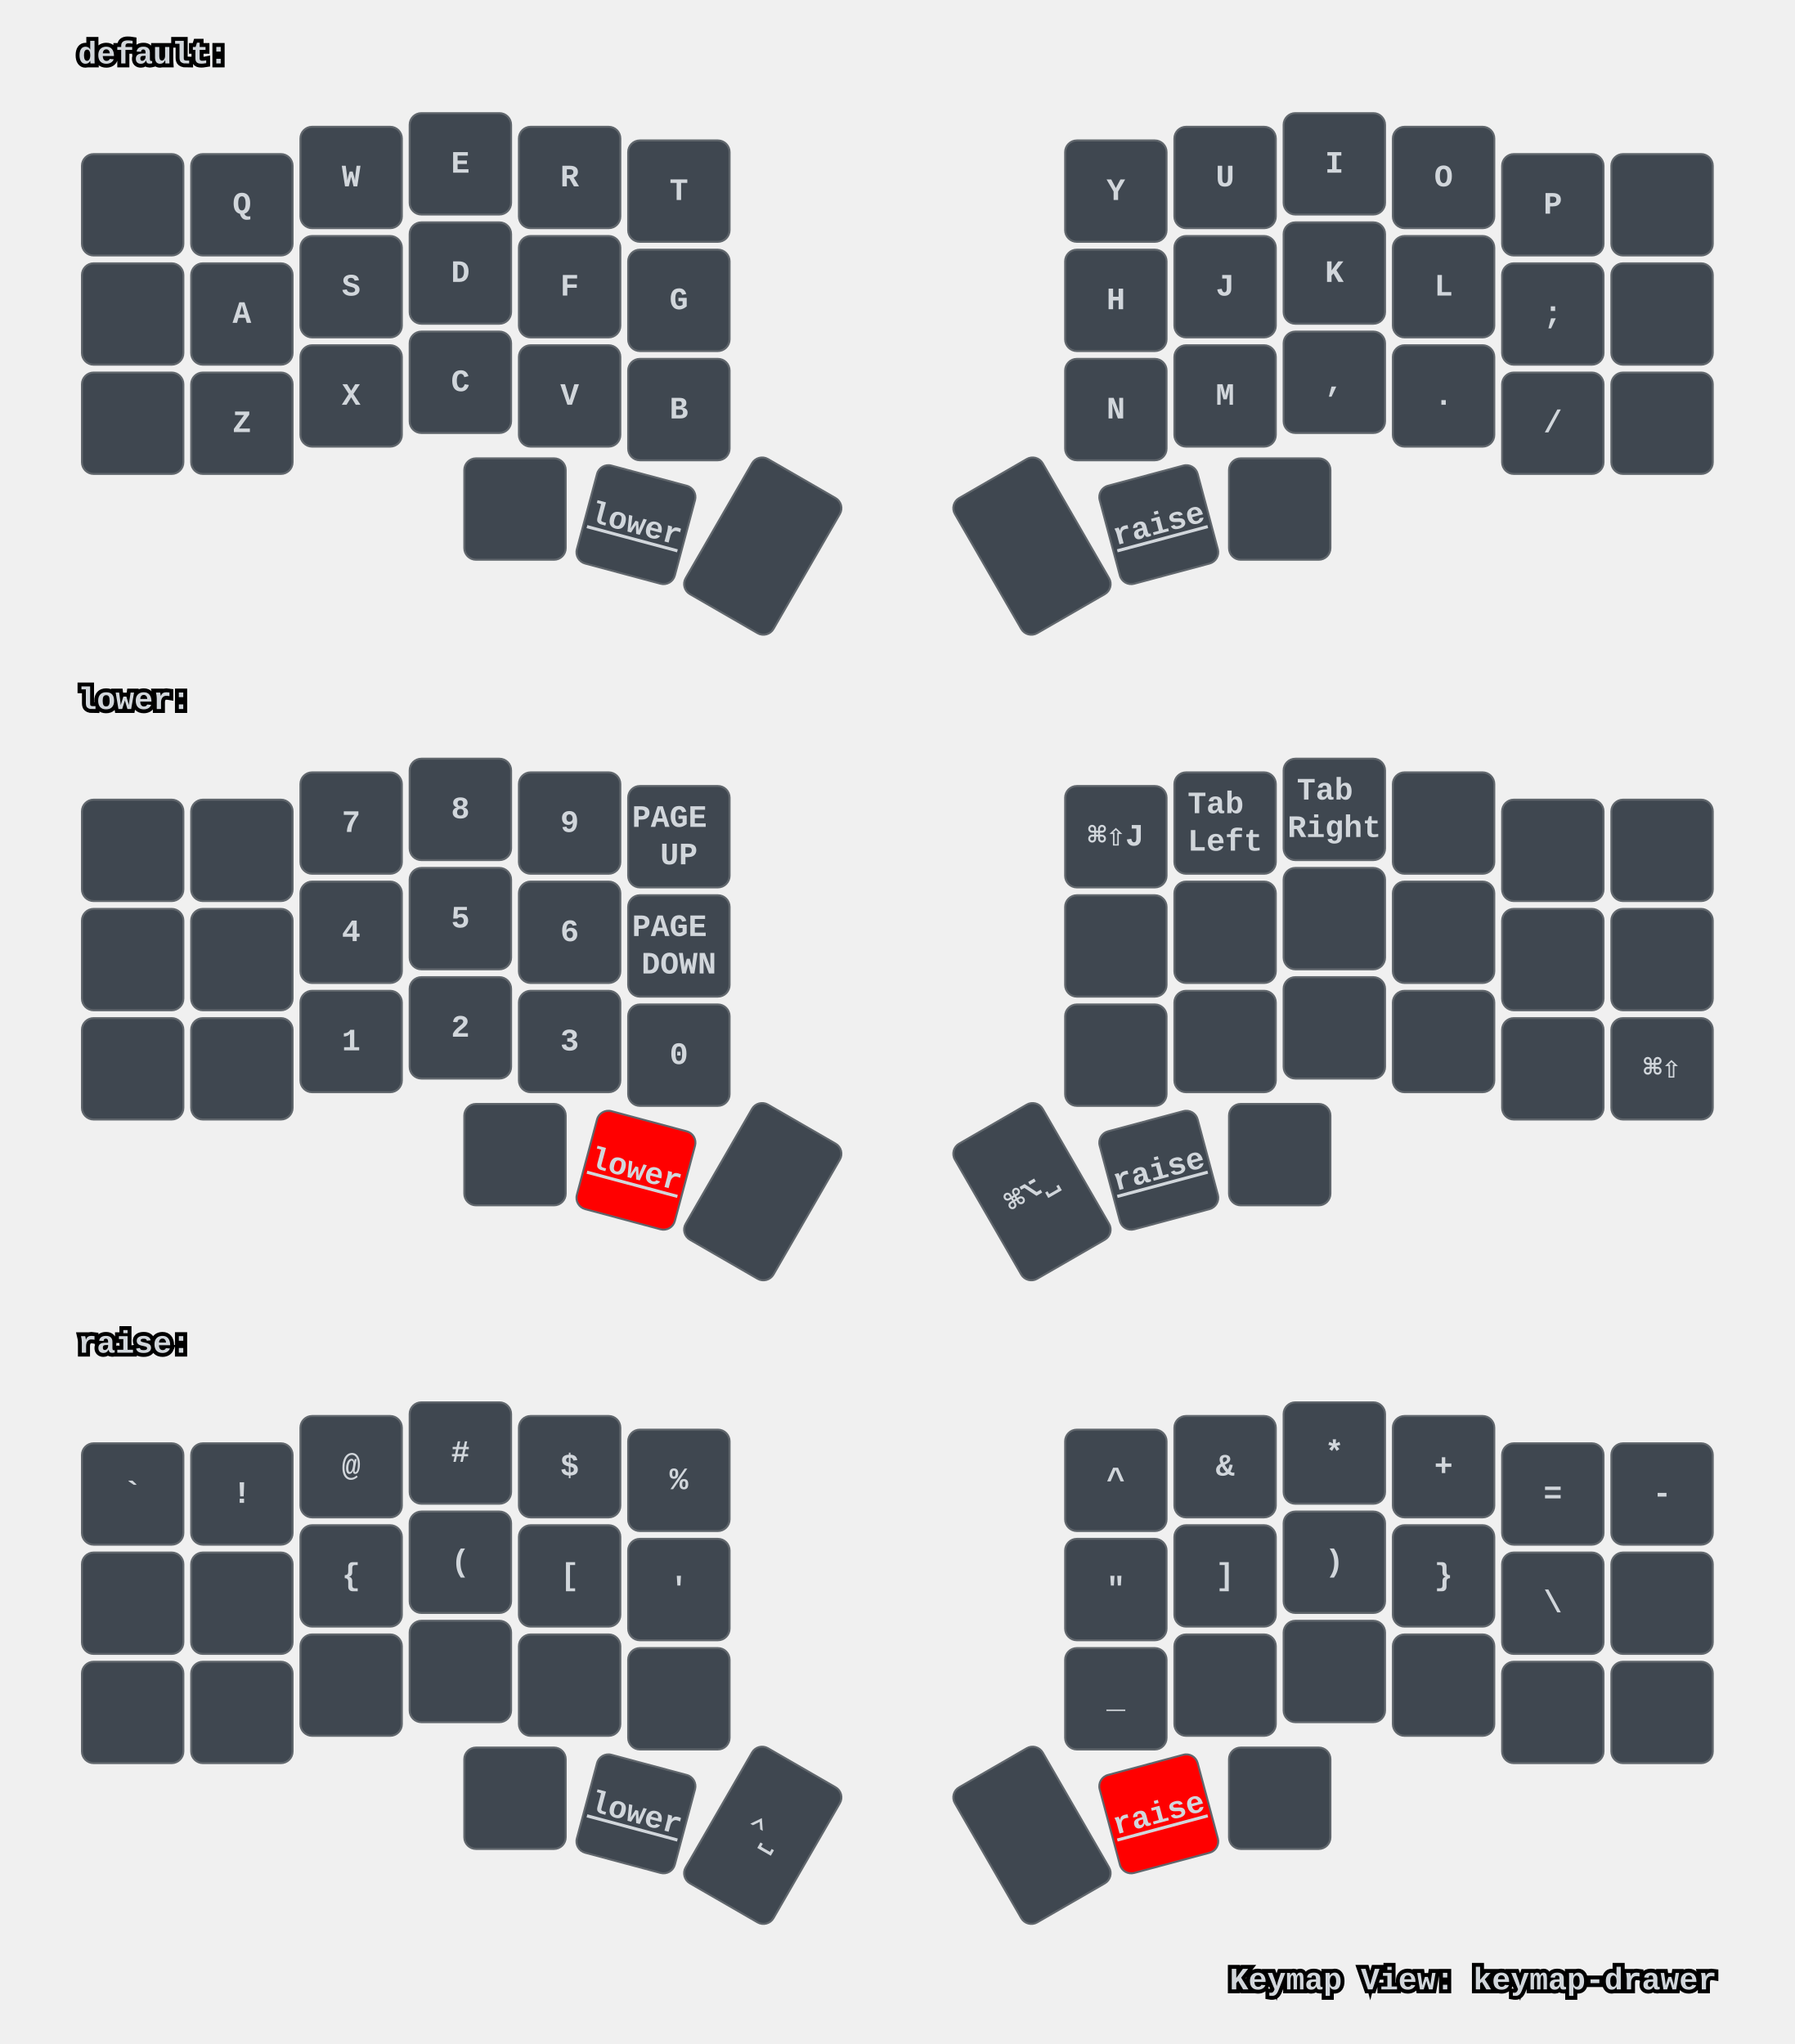
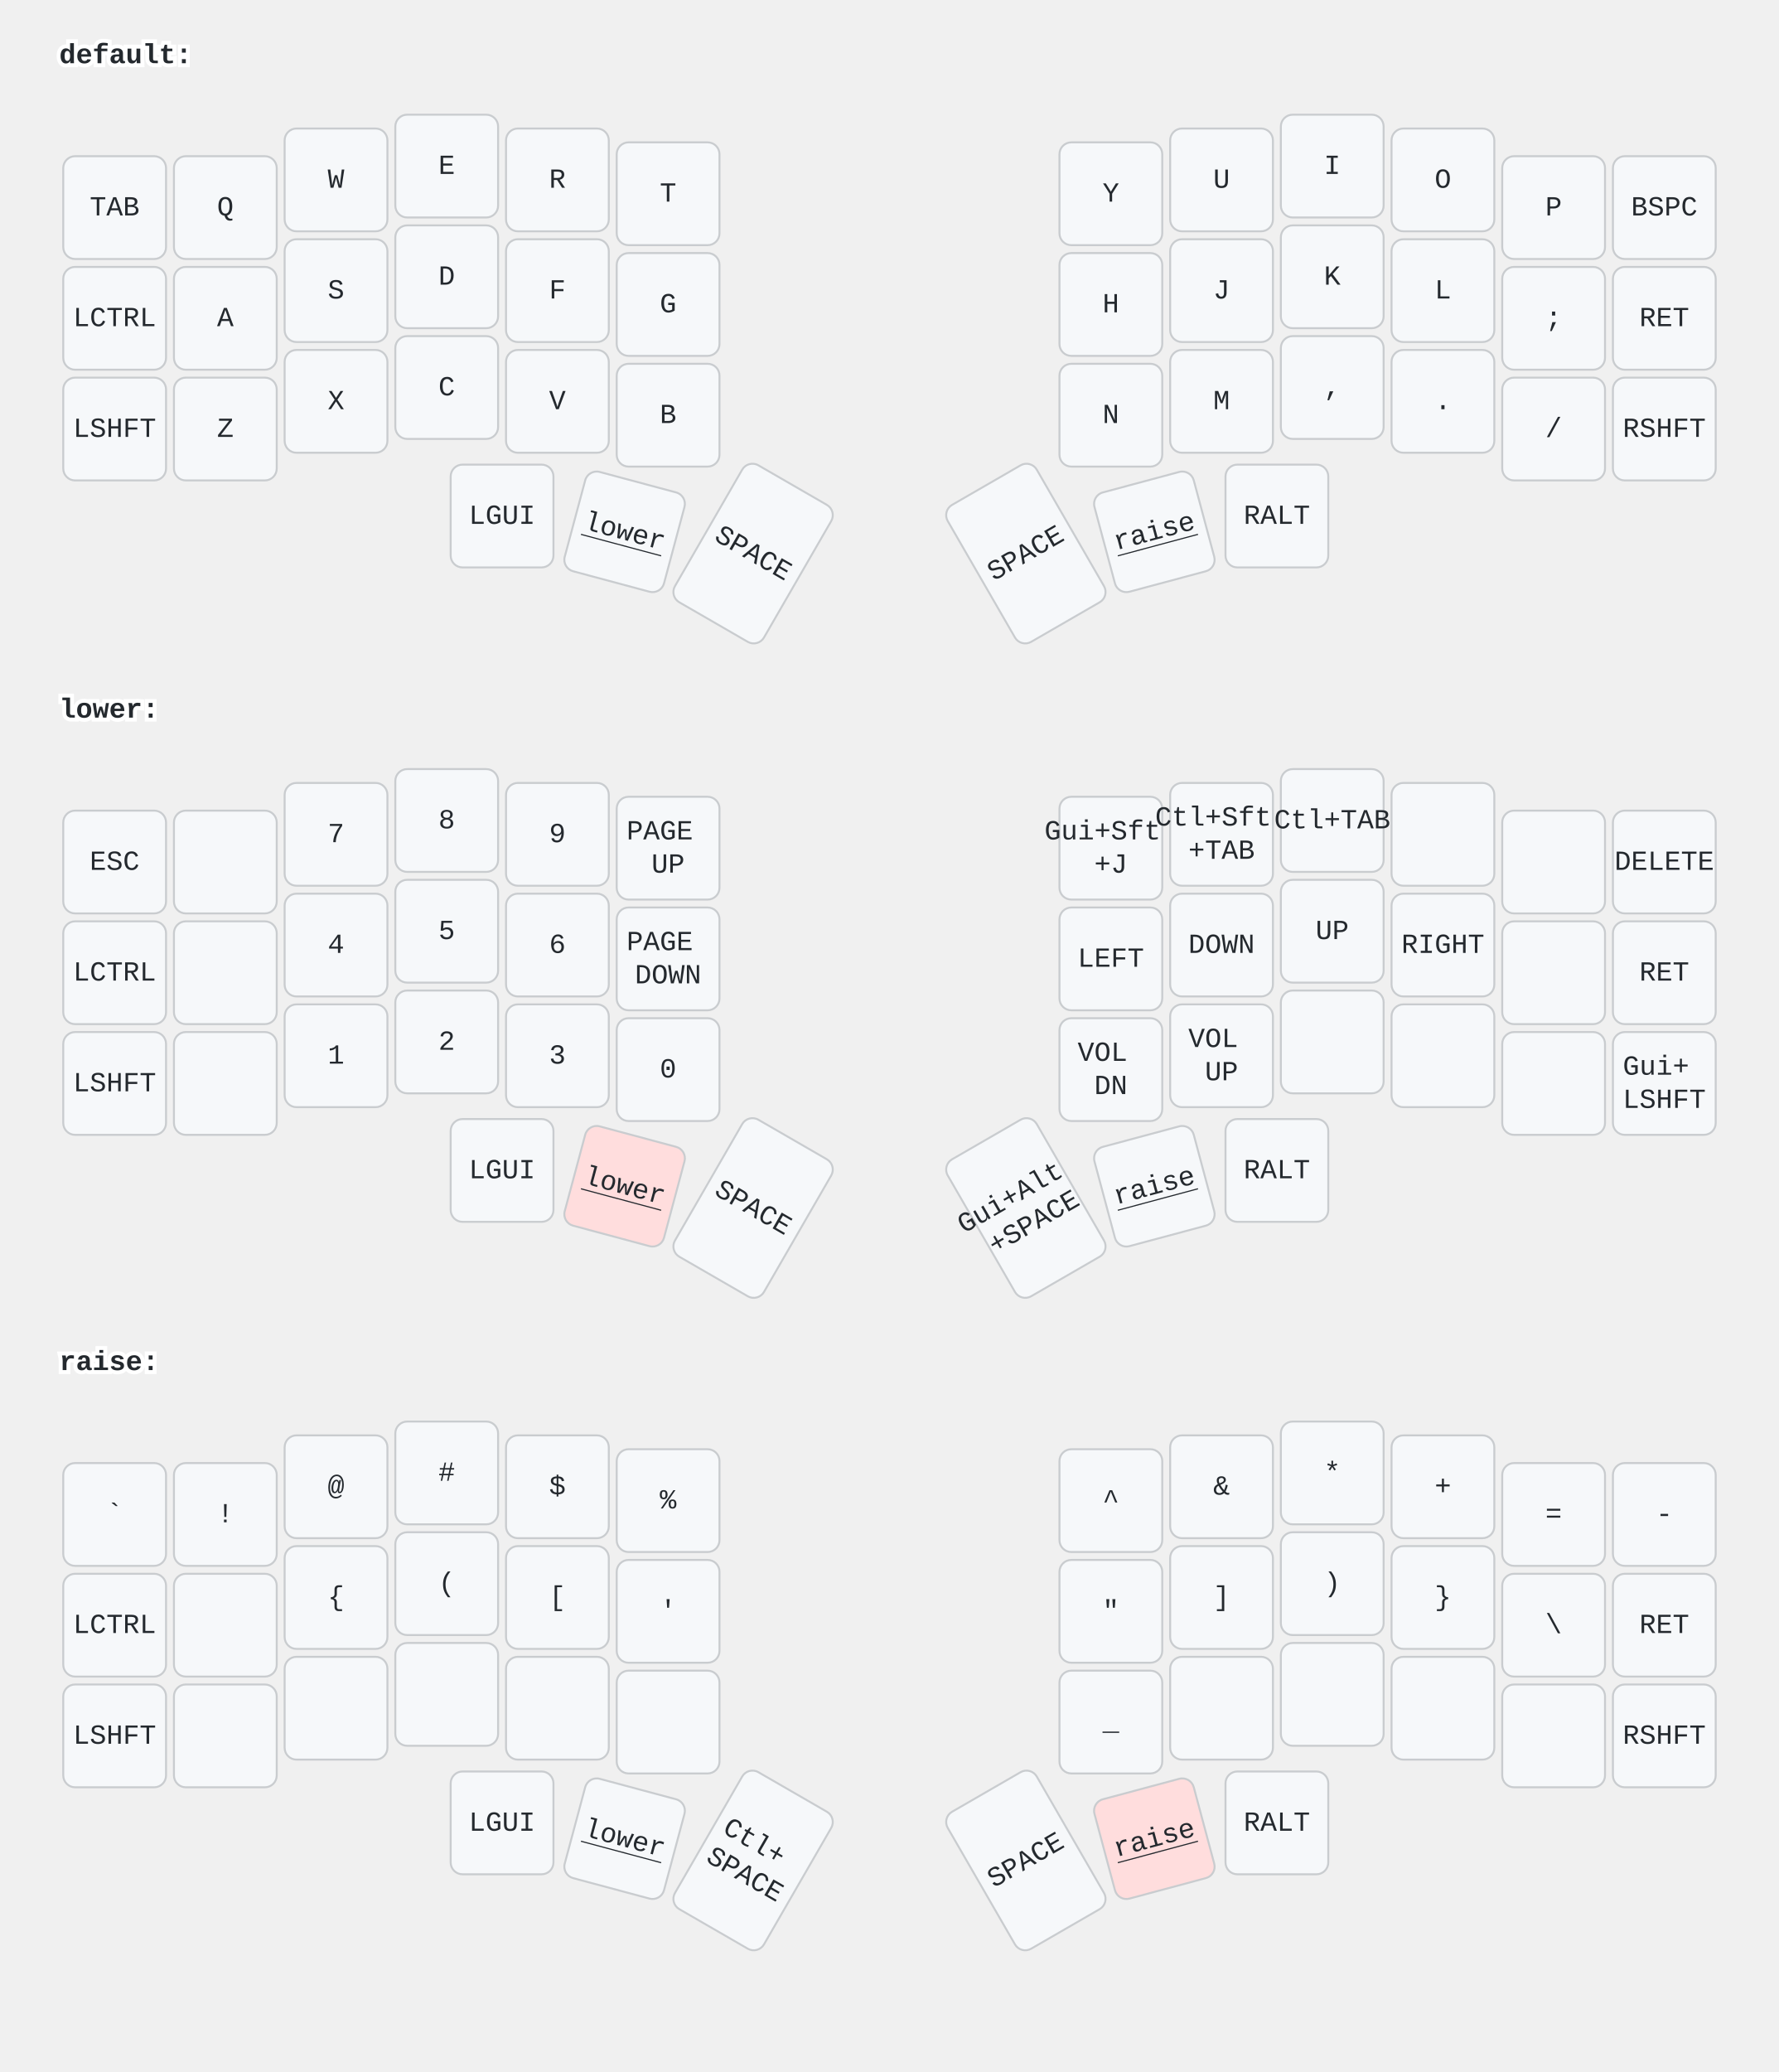
- <svg xmlns="http://www.w3.org/2000/svg" xmlns:xlink="http://www.w3.org/1999/xlink" width="920" height="1048" viewBox="0 0 920 1048" class="keymap">
-   <defs>/* start glyphs */
- <svg id="mdi:apple-keyboard-command">
-       <svg id="mdi-apple-keyboard-command" viewBox="0 0 24 24">
-         <path d="M6,2A4,4 0 0,1 10,6V8H14V6A4,4 0 0,1 18,2A4,4 0 0,1 22,6A4,4 0 0,1 18,10H16V14H18A4,4 0 0,1 22,18A4,4 0 0,1 18,22A4,4 0 0,1 14,18V16H10V18A4,4 0 0,1 6,22A4,4 0 0,1 2,18A4,4 0 0,1 6,14H8V10H6A4,4 0 0,1 2,6A4,4 0 0,1 6,2M16,18A2,2 0 0,0 18,20A2,2 0 0,0 20,18A2,2 0 0,0 18,16H16V18M14,10H10V14H14V10M6,16A2,2 0 0,0 4,18A2,2 0 0,0 6,20A2,2 0 0,0 8,18V16H6M8,6A2,2 0 0,0 6,4A2,2 0 0,0 4,6A2,2 0 0,0 6,8H8V6M18,8A2,2 0 0,0 20,6A2,2 0 0,0 18,4A2,2 0 0,0 16,6V8H18Z" />
-       </svg>
-     </svg>
-     <svg id="mdi:apple-keyboard-control">
-       <svg id="mdi-apple-keyboard-control" viewBox="0 0 24 24">
-         <path d="M19.78,11.78L18.36,13.19L12,6.83L5.64,13.19L4.22,11.78L12,4L19.78,11.78Z" />
-       </svg>
-     </svg>
-     <svg id="mdi:apple-keyboard-option">
-       <svg id="mdi-apple-keyboard-option" viewBox="0 0 24 24">
-         <path d="M3,4H9.11L16.15,18H21V20H14.88L7.84,6H3V4M14,4H21V6H14V4Z" />
-       </svg>
-     </svg>
-     <svg id="mdi:apple-keyboard-shift">
-       <svg id="mdi-apple-keyboard-shift" viewBox="0 0 24 24">
-         <path d="M15,18V12H17.17L12,6.83L6.83,12H9V18H15M12,4L22,14H17V20H7V14H2L12,4Z" />
-       </svg>
-     </svg>
-     <svg id="mdi:arrow-down-bold">
-       <svg id="mdi-arrow-down-bold" viewBox="0 0 24 24">
-         <path d="M9,4H15V12H19.84L12,19.84L4.16,12H9V4Z" />
-       </svg>
-     </svg>
-     <svg id="mdi:arrow-left-bold">
-       <svg id="mdi-arrow-left-bold" viewBox="0 0 24 24">
-         <path d="M20,9V15H12V19.84L4.16,12L12,4.16V9H20Z" />
-       </svg>
-     </svg>
-     <svg id="mdi:arrow-right-bold">
-       <svg id="mdi-arrow-right-bold" viewBox="0 0 24 24">
-         <path d="M4,15V9H12V4.16L19.84,12L12,19.84V15H4Z" />
-       </svg>
-     </svg>
-     <svg id="mdi:arrow-up-bold">
-       <svg id="mdi-arrow-up-bold" viewBox="0 0 24 24">
-         <path d="M15,20H9V12H4.16L12,4.16L19.84,12H15V20Z" />
-       </svg>
-     </svg>
-     <svg id="mdi:backspace-outline">
-       <svg id="mdi-backspace-outline" viewBox="0 0 24 24">
-         <path d="M19,15.59L17.59,17L14,13.41L10.41,17L9,15.59L12.59,12L9,8.41L10.41,7L14,10.59L17.59,7L19,8.41L15.41,12L19,15.59M22,3A2,2 0 0,1 24,5V19A2,2 0 0,1 22,21H7C6.31,21 5.77,20.64 5.41,20.11L0,12L5.41,3.88C5.77,3.35 6.31,3 7,3H22M22,5H7L2.28,12L7,19H22V5Z" />
-       </svg>
-     </svg>
-     <svg id="mdi:backspace-reverse-outline">
-       <svg id="mdi-backspace-reverse-outline" viewBox="0 0 24 24">
-         <path d="M5,15.59L6.41,17L10,13.41L13.59,17L15,15.59L11.41,12L15,8.41L13.59,7L10,10.59L6.41,7L5,8.41L8.59,12L5,15.59M2,3A2,2 0 0,0 0,5V19A2,2 0 0,0 2,21H17C17.69,21 18.23,20.64 18.59,20.11L24,12L18.59,3.88C18.23,3.35 17.69,3 17,3H2M2,5H17L21.72,12L17,19H2V5Z" />
-       </svg>
-     </svg>
-     <svg id="mdi:keyboard-esc">
-       <svg id="mdi-keyboard-esc" viewBox="0 0 24 24">
-         <path d="M1 7H7V9H3V11H7V13H3V15H7V17H1V7M11 7H15V9H11V11H13C14.11 11 15 11.9 15 13V15C15 16.11 14.11 17 13 17H9V15H13V13H11C9.9 13 9 12.11 9 11V9C9 7.9 9.9 7 11 7M19 7H21C22.11 7 23 7.9 23 9V10H21V9H19V15H21V14H23V15C23 16.11 22.11 17 21 17H19C17.9 17 17 16.11 17 15V9C17 7.9 17.9 7 19 7Z" />
-       </svg>
-     </svg>
-     <svg id="mdi:keyboard-return">
-       <svg id="mdi-keyboard-return" viewBox="0 0 24 24">
-         <path d="M19,7V11H5.83L9.41,7.41L8,6L2,12L8,18L9.41,16.58L5.83,13H21V7H19Z" />
-       </svg>
-     </svg>
-     <svg id="mdi:keyboard-space">
-       <svg id="mdi-keyboard-space" viewBox="0 0 24 24">
-         <path d="M3 15H5V19H19V15H21V19C21 20.1 20.1 21 19 21H5C3.9 21 3 20.1 3 19V15Z" />
-       </svg>
-     </svg>
-     <svg id="mdi:keyboard-tab">
-       <svg id="mdi-keyboard-tab" viewBox="0 0 24 24">
-         <path d="M20,18H22V6H20M11.59,7.41L15.17,11H1V13H15.17L11.59,16.58L13,18L19,12L13,6L11.59,7.41Z" />
-       </svg>
-     </svg>
-     <svg id="mdi:volume-high">
-       <svg id="mdi-volume-high" viewBox="0 0 24 24">
-         <path d="M14,3.23V5.29C16.89,6.15 19,8.83 19,12C19,15.17 16.89,17.84 14,18.7V20.77C18,19.86 21,16.28 21,12C21,7.72 18,4.14 14,3.23M16.5,12C16.5,10.23 15.5,8.71 14,7.97V16C15.5,15.29 16.5,13.76 16.5,12M3,9V15H7L12,20V4L7,9H3Z" />
-       </svg>
-     </svg>
-     <svg id="mdi:volume-low">
-       <svg id="mdi-volume-low" viewBox="0 0 24 24">
-         <path d="M7,9V15H11L16,20V4L11,9H7Z" />
-       </svg>
-     </svg>
-   </defs>/* end glyphs */
- <style>/* inherit to force styles through use tags */
+ <svg xmlns="http://www.w3.org/2000/svg" width="900" height="1048" viewBox="0 0 900 1048" class="keymap">
+   <style>/* inherit to force styles through use tags */
svg path {
    fill: inherit;
}

/* font and background color specifications */
svg.keymap {
    font-family: SFMono-Regular,Consolas,Liberation Mono,Menlo,monospace;
    font-size: 14px;
    font-kerning: normal;
    text-rendering: optimizeLegibility;
    fill: #24292e;
}

/* default key styling */
rect.key {
    fill: #f6f8fa;
}

rect.key, rect.combo {
    stroke: #c9cccf;
    stroke-width: 1;
}

/* default key side styling, only used is draw_key_sides is set */
rect.side {
    filter: brightness(90%);
}

/* color accent for combo boxes */
rect.combo, rect.combo-separate {
    fill: #cdf;
}

/* color accent for held keys */
rect.held, rect.combo.held {
    fill: #fdd;
}

/* color accent for ghost (optional) keys */
rect.ghost, rect.combo.ghost {
    stroke-dasharray: 4, 4;
    stroke-width: 2;
}

text {
    text-anchor: middle;
    dominant-baseline: middle;
}

/* styling for layer labels */
text.label {
    font-weight: bold;
    text-anchor: start;
    stroke: white;
    stroke-width: 4;
    paint-order: stroke;
}

/* styling for optional footer */
text.footer {
    text-anchor: end;
    dominant-baseline: auto;
    stroke: white;
    stroke-width: 4;
    paint-order: stroke;
}

/* styling for combo tap, and key non-tap label text */
text.combo, text.hold, text.shifted, text.left, text.right {
    font-size: 11px;
}

text.hold {
    text-anchor: middle;
    dominant-baseline: auto;
}

text.shifted {
    text-anchor: middle;
    dominant-baseline: hanging;
}

text.left {
    text-anchor: start;
}

text.right {
    text-anchor: end;
}

text.layer-activator {
    text-decoration: underline;
}

/* styling for hold/shifted label text in combo box */
text.combo.hold, text.combo.shifted, text.combo.left, text.combo.right {
    font-size: 8px;
}

/* lighter symbol for transparent keys */
text.trans {
    fill: #7b7e81;
}

/* styling for combo dendrons */
path.combo {
    stroke-width: 1;
    stroke: gray;
    fill: none;
}

/* Start Tabler Icons Cleanup */
/* cannot use height/width with glyphs */
.icon-tabler &gt; path {
    fill: inherit;
    stroke: inherit;
    stroke-width: 2;
}
/* hide tabler's default box */
.icon-tabler &gt; path[stroke="none"][fill="none"] {
    visibility: hidden;
}
/* End Tabler Icons Cleanup */
- 
- svg.keymap { fill: #d1d6db; }
- rect.key { fill: #3f4750; }
- rect.key, rect.combo { stroke: #60666c; }
- rect.combo, rect.combo-separate { fill: #1f3d7a; }
- rect.held, rect.combo.held { fill: #854747; }
- text.label, text.footer { stroke: black; }
- text.trans { fill: #7e8184; }
- path.combo { stroke: #7f7f7f; }
- 
- /* For default sytles, see https://github.com/caksoylar/keymap-drawer/blob/main/keymap_drawer/config.py#L85 */
- 
- svg.keymap {
-   font-family: Ubuntu Mono, Inconsolata, Consolas, Liberation Mono, Menlo, monospace;
-   font-size: 16px;
-   font-weight: bold;
-   text-rendering: optimizeLegibility;
- }
- 
- /* Color accent for held keys
- red = #f00
- green = #0f0
- blue = #00f
- yellow = #ff0
- cyan = #0ff
- magenta = #f0f
- white = #fff
- black = #000
- grey = #888
- light grey = #ccc
- #ffc
- */
- rect.held, rect.combo.held {
-     fill: #f00;
- }
- 
- /* Technique borrowed and extended from https://github.com/englmaxi/zmk-config/blob/master/keymap-drawer/config.yaml */
- .sym_sub_text.tap {
-   translate: -5px 2px;
-   font-size: 20px;
- }
- .sym_sub_text.shifted {
-   translate: 10px 13px;
-   font-size: 10px;
-   opacity: 1.0;
- }
- .combo.sym_sub_text.tap {
-   translate: -1px 1px;
- }
- .combo.sym_sub_text.shifted {
-   translate: 7px 5px;
-   font-size: 10px;
-   opacity: 1.0;
- }
- 
- /* Toggle */
- .toggle.shifted {
-   translate: -10px 12px;
- }
- 
- .toggle.hold {
-   translate: 13px -23px;
- }
- 
- /* Variant for tap-dances */
- .tap_dance.tap {
-   translate: -7px 0px;
-   font-size: 12px;
- }
- .tap_dance.shifted {
-   translate: 7px 17px;
-   font-size: 12px;
-   opacity: 1.0;
- }
- 
- /* Variant for symbol next to symbol */
- .sym_by_sym.tap {
-   translate: -6px 0px;
- }
- .sym_by_sym.shifted {
-   translate: 10px 12px;
-   opacity: 1.0;
- }
- 
- .combo.sym_by_sym.tap {
-   translate: -35px 0px;
- }
- .combo.sym_by_sym.shifted {
-   translate: 35px 20px;
-   opacity: 1.0;
- }
- 
- .combo.sym_by_sym.hold {
-   visibility: hidden;
- }
- 
- /* hide hold box for combo sym_by_sym */
- .combo.sym_by_sym.hold &gt; path[stroke="none"][fill="none"] {
-   visibility: hidden;
- }
</style>
-   <g transform="translate(40, 0)" class="layer-default">
+   <g transform="translate(30, 0)" class="layer-default">
    <text x="0" y="28" class="label" id="default">default:</text>
    <g transform="translate(0, 56)">
      <g transform="translate(28, 49)" class="key keypos-0">
        <rect rx="6" ry="6" x="-26" y="-26" width="52" height="52" class="key" />
-         <use href="#mdi:keyboard-tab" xlink:href="#mdi:keyboard-tab" x="-9" y="-9" height="18" width="18.0" class="key tap glyph mdi:keyboard-tab" />
+         <text x="0" y="0" class="key tap">TAB</text>
      </g>
      <g transform="translate(84, 49)" class="key keypos-1">
        <rect rx="6" ry="6" x="-26" y="-26" width="52" height="52" class="key" />
        <text x="0" y="0" class="key tap">Q</text>
      </g>
      <g transform="translate(140, 35)" class="key keypos-2">
        <rect rx="6" ry="6" x="-26" y="-26" width="52" height="52" class="key" />
        <text x="0" y="0" class="key tap">W</text>
      </g>
      <g transform="translate(196, 28)" class="key keypos-3">
        <rect rx="6" ry="6" x="-26" y="-26" width="52" height="52" class="key" />
        <text x="0" y="0" class="key tap">E</text>
      </g>
      <g transform="translate(252, 35)" class="key keypos-4">
        <rect rx="6" ry="6" x="-26" y="-26" width="52" height="52" class="key" />
        <text x="0" y="0" class="key tap">R</text>
      </g>
      <g transform="translate(308, 42)" class="key keypos-5">
        <rect rx="6" ry="6" x="-26" y="-26" width="52" height="52" class="key" />
        <text x="0" y="0" class="key tap">T</text>
      </g>
      <g transform="translate(532, 42)" class="key keypos-6">
        <rect rx="6" ry="6" x="-26" y="-26" width="52" height="52" class="key" />
        <text x="0" y="0" class="key tap">Y</text>
      </g>
      <g transform="translate(588, 35)" class="key keypos-7">
        <rect rx="6" ry="6" x="-26" y="-26" width="52" height="52" class="key" />
        <text x="0" y="0" class="key tap">U</text>
      </g>
      <g transform="translate(644, 28)" class="key keypos-8">
        <rect rx="6" ry="6" x="-26" y="-26" width="52" height="52" class="key" />
        <text x="0" y="0" class="key tap">I</text>
      </g>
      <g transform="translate(700, 35)" class="key keypos-9">
        <rect rx="6" ry="6" x="-26" y="-26" width="52" height="52" class="key" />
        <text x="0" y="0" class="key tap">O</text>
      </g>
      <g transform="translate(756, 49)" class="key keypos-10">
        <rect rx="6" ry="6" x="-26" y="-26" width="52" height="52" class="key" />
        <text x="0" y="0" class="key tap">P</text>
      </g>
      <g transform="translate(812, 49)" class="key keypos-11">
        <rect rx="6" ry="6" x="-26" y="-26" width="52" height="52" class="key" />
-         <use href="#mdi:backspace-outline" xlink:href="#mdi:backspace-outline" x="-9" y="-9" height="18" width="18.0" class="key tap glyph mdi:backspace-outline" />
+         <text x="0" y="0" class="key tap">BSPC</text>
      </g>
      <g transform="translate(28, 105)" class="key keypos-12">
        <rect rx="6" ry="6" x="-26" y="-26" width="52" height="52" class="key" />
-         <use href="#mdi:apple-keyboard-control" xlink:href="#mdi:apple-keyboard-control" x="-9" y="-9" height="18" width="18.0" class="key tap glyph mdi:apple-keyboard-control" />
+         <text x="0" y="0" class="key tap">LCTRL</text>
      </g>
      <g transform="translate(84, 105)" class="key keypos-13">
        <rect rx="6" ry="6" x="-26" y="-26" width="52" height="52" class="key" />
        <text x="0" y="0" class="key tap">A</text>
      </g>
      <g transform="translate(140, 91)" class="key keypos-14">
        <rect rx="6" ry="6" x="-26" y="-26" width="52" height="52" class="key" />
        <text x="0" y="0" class="key tap">S</text>
      </g>
      <g transform="translate(196, 84)" class="key keypos-15">
        <rect rx="6" ry="6" x="-26" y="-26" width="52" height="52" class="key" />
        <text x="0" y="0" class="key tap">D</text>
      </g>
      <g transform="translate(252, 91)" class="key keypos-16">
        <rect rx="6" ry="6" x="-26" y="-26" width="52" height="52" class="key" />
        <text x="0" y="0" class="key tap">F</text>
      </g>
      <g transform="translate(308, 98)" class="key keypos-17">
        <rect rx="6" ry="6" x="-26" y="-26" width="52" height="52" class="key" />
        <text x="0" y="0" class="key tap">G</text>
      </g>
      <g transform="translate(532, 98)" class="key keypos-18">
        <rect rx="6" ry="6" x="-26" y="-26" width="52" height="52" class="key" />
        <text x="0" y="0" class="key tap">H</text>
      </g>
      <g transform="translate(588, 91)" class="key keypos-19">
        <rect rx="6" ry="6" x="-26" y="-26" width="52" height="52" class="key" />
        <text x="0" y="0" class="key tap">J</text>
      </g>
      <g transform="translate(644, 84)" class="key keypos-20">
        <rect rx="6" ry="6" x="-26" y="-26" width="52" height="52" class="key" />
        <text x="0" y="0" class="key tap">K</text>
      </g>
      <g transform="translate(700, 91)" class="key keypos-21">
        <rect rx="6" ry="6" x="-26" y="-26" width="52" height="52" class="key" />
        <text x="0" y="0" class="key tap">L</text>
      </g>
      <g transform="translate(756, 105)" class="key keypos-22">
        <rect rx="6" ry="6" x="-26" y="-26" width="52" height="52" class="key" />
        <text x="0" y="0" class="key tap">;</text>
      </g>
      <g transform="translate(812, 105)" class="key keypos-23">
        <rect rx="6" ry="6" x="-26" y="-26" width="52" height="52" class="key" />
-         <use href="#mdi:keyboard-return" xlink:href="#mdi:keyboard-return" x="-9" y="-9" height="18" width="18.0" class="key tap glyph mdi:keyboard-return" />
+         <text x="0" y="0" class="key tap">RET</text>
      </g>
      <g transform="translate(28, 161)" class="key keypos-24">
        <rect rx="6" ry="6" x="-26" y="-26" width="52" height="52" class="key" />
-         <use href="#mdi:apple-keyboard-shift" xlink:href="#mdi:apple-keyboard-shift" x="-9" y="-9" height="18" width="18.0" class="key tap glyph mdi:apple-keyboard-shift" />
+         <text x="0" y="0" class="key tap">LSHFT</text>
      </g>
      <g transform="translate(84, 161)" class="key keypos-25">
        <rect rx="6" ry="6" x="-26" y="-26" width="52" height="52" class="key" />
        <text x="0" y="0" class="key tap">Z</text>
      </g>
      <g transform="translate(140, 147)" class="key keypos-26">
        <rect rx="6" ry="6" x="-26" y="-26" width="52" height="52" class="key" />
        <text x="0" y="0" class="key tap">X</text>
      </g>
      <g transform="translate(196, 140)" class="key keypos-27">
        <rect rx="6" ry="6" x="-26" y="-26" width="52" height="52" class="key" />
        <text x="0" y="0" class="key tap">C</text>
      </g>
      <g transform="translate(252, 147)" class="key keypos-28">
        <rect rx="6" ry="6" x="-26" y="-26" width="52" height="52" class="key" />
        <text x="0" y="0" class="key tap">V</text>
      </g>
      <g transform="translate(308, 154)" class="key keypos-29">
        <rect rx="6" ry="6" x="-26" y="-26" width="52" height="52" class="key" />
        <text x="0" y="0" class="key tap">B</text>
      </g>
      <g transform="translate(532, 154)" class="key keypos-30">
        <rect rx="6" ry="6" x="-26" y="-26" width="52" height="52" class="key" />
        <text x="0" y="0" class="key tap">N</text>
      </g>
      <g transform="translate(588, 147)" class="key keypos-31">
        <rect rx="6" ry="6" x="-26" y="-26" width="52" height="52" class="key" />
        <text x="0" y="0" class="key tap">M</text>
      </g>
      <g transform="translate(644, 140)" class="key keypos-32">
        <rect rx="6" ry="6" x="-26" y="-26" width="52" height="52" class="key" />
        <text x="0" y="0" class="key tap">,</text>
      </g>
      <g transform="translate(700, 147)" class="key keypos-33">
        <rect rx="6" ry="6" x="-26" y="-26" width="52" height="52" class="key" />
        <text x="0" y="0" class="key tap">.</text>
      </g>
      <g transform="translate(756, 161)" class="key keypos-34">
        <rect rx="6" ry="6" x="-26" y="-26" width="52" height="52" class="key" />
        <text x="0" y="0" class="key tap">/</text>
      </g>
      <g transform="translate(812, 161)" class="key keypos-35">
        <rect rx="6" ry="6" x="-26" y="-26" width="52" height="52" class="key" />
-         <use href="#mdi:apple-keyboard-shift" xlink:href="#mdi:apple-keyboard-shift" x="-9" y="-9" height="18" width="18.0" class="key tap glyph mdi:apple-keyboard-shift" />
+         <text x="0" y="0" class="key tap">RSHFT</text>
      </g>
      <g transform="translate(224, 205)" class="key keypos-36">
        <rect rx="6" ry="6" x="-26" y="-26" width="52" height="52" class="key" />
-         <use href="#mdi:apple-keyboard-command" xlink:href="#mdi:apple-keyboard-command" x="-9" y="-9" height="18" width="18.0" class="key tap glyph mdi:apple-keyboard-command" />
+         <text x="0" y="0" class="key tap">LGUI</text>
      </g>
      <g transform="translate(286, 213) rotate(15.0)" class="key keypos-37">
        <rect rx="6" ry="6" x="-26" y="-26" width="52" height="52" class="key" />
        <a href="#lower">
          <text x="0" y="0" class="key tap layer-activator">lower</text>
        </a>
      </g>
      <g transform="translate(351, 224) rotate(30.0)" class="key keypos-38">
        <rect rx="6" ry="6" x="-26" y="-40" width="52" height="80" class="key" />
-         <use href="#mdi:keyboard-space" xlink:href="#mdi:keyboard-space" x="-9" y="-9" height="18" width="18.0" class="key tap glyph mdi:keyboard-space" />
+         <text x="0" y="0" class="key tap">SPACE</text>
      </g>
      <g transform="translate(489, 224) rotate(-30.0)" class="key keypos-39">
        <rect rx="6" ry="6" x="-26" y="-40" width="52" height="80" class="key" />
-         <use href="#mdi:keyboard-space" xlink:href="#mdi:keyboard-space" x="-9" y="-9" height="18" width="18.0" class="key tap glyph mdi:keyboard-space" />
+         <text x="0" y="0" class="key tap">SPACE</text>
      </g>
      <g transform="translate(554, 213) rotate(-15.0)" class="key keypos-40">
        <rect rx="6" ry="6" x="-26" y="-26" width="52" height="52" class="key" />
        <a href="#raise">
          <text x="0" y="0" class="key tap layer-activator">raise</text>
        </a>
      </g>
      <g transform="translate(616, 205)" class="key keypos-41">
        <rect rx="6" ry="6" x="-26" y="-26" width="52" height="52" class="key" />
-         <use href="#mdi:apple-keyboard-option" xlink:href="#mdi:apple-keyboard-option" x="-9" y="-9" height="18" width="18.0" class="key tap glyph mdi:apple-keyboard-option" />
+         <text x="0" y="0" class="key tap">RALT</text>
      </g>
    </g>
  </g>
-   <g transform="translate(40, 331)" class="layer-lower">
+   <g transform="translate(30, 331)" class="layer-lower">
    <text x="0" y="28" class="label" id="lower">lower:</text>
    <g transform="translate(0, 56)">
      <g transform="translate(28, 49)" class="key keypos-0">
        <rect rx="6" ry="6" x="-26" y="-26" width="52" height="52" class="key" />
-         <use href="#mdi:keyboard-esc" xlink:href="#mdi:keyboard-esc" x="-9" y="-9" height="18" width="18.0" class="key tap glyph mdi:keyboard-esc" />
+         <text x="0" y="0" class="key tap">ESC</text>
      </g>
      <g transform="translate(84, 49)" class="key keypos-1">
        <rect rx="6" ry="6" x="-26" y="-26" width="52" height="52" class="key" />
      </g>
      <g transform="translate(140, 35)" class="key keypos-2">
        <rect rx="6" ry="6" x="-26" y="-26" width="52" height="52" class="key" />
        <text x="0" y="0" class="key tap">7</text>
      </g>
      <g transform="translate(196, 28)" class="key keypos-3">
        <rect rx="6" ry="6" x="-26" y="-26" width="52" height="52" class="key" />
        <text x="0" y="0" class="key tap">8</text>
      </g>
      <g transform="translate(252, 35)" class="key keypos-4">
        <rect rx="6" ry="6" x="-26" y="-26" width="52" height="52" class="key" />
        <text x="0" y="0" class="key tap">9</text>
      </g>
      <g transform="translate(308, 42)" class="key keypos-5">
        <rect rx="6" ry="6" x="-26" y="-26" width="52" height="52" class="key" />
        <text x="0" y="0" class="key tap">
          <tspan x="0" dy="-0.6em">PAGE</tspan>
          <tspan x="0" dy="1.2em">UP</tspan>
        </text>
      </g>
      <g transform="translate(532, 42)" class="key keypos-6">
        <rect rx="6" ry="6" x="-26" y="-26" width="52" height="52" class="key" />
-         <text x="0" y="0" class="key tap">⌘⇧J</text>
+         <text x="0" y="0" class="key tap">
+           <tspan x="0" dy="-0.6em">Gui+Sft</tspan>
+           <tspan x="0" dy="1.2em">+J</tspan>
+         </text>
      </g>
      <g transform="translate(588, 35)" class="key keypos-7">
        <rect rx="6" ry="6" x="-26" y="-26" width="52" height="52" class="key" />
        <text x="0" y="0" class="key tap">
-           <tspan x="0" dy="-0.6em">Tab</tspan>
-           <tspan x="0" dy="1.2em">Left</tspan>
+           <tspan x="0" dy="-0.6em">Ctl+Sft</tspan>
+           <tspan x="0" dy="1.2em">+TAB</tspan>
        </text>
      </g>
      <g transform="translate(644, 28)" class="key keypos-8">
        <rect rx="6" ry="6" x="-26" y="-26" width="52" height="52" class="key" />
-         <text x="0" y="0" class="key tap">
-           <tspan x="0" dy="-0.6em">Tab</tspan>
-           <tspan x="0" dy="1.2em">Right</tspan>
-         </text>
+         <text x="0" y="0" class="key tap">Ctl+TAB</text>
      </g>
      <g transform="translate(700, 35)" class="key keypos-9">
        <rect rx="6" ry="6" x="-26" y="-26" width="52" height="52" class="key" />
      </g>
      <g transform="translate(756, 49)" class="key keypos-10">
        <rect rx="6" ry="6" x="-26" y="-26" width="52" height="52" class="key" />
      </g>
      <g transform="translate(812, 49)" class="key keypos-11">
        <rect rx="6" ry="6" x="-26" y="-26" width="52" height="52" class="key" />
-         <use href="#mdi:backspace-reverse-outline" xlink:href="#mdi:backspace-reverse-outline" x="-9" y="-9" height="18" width="18.0" class="key tap glyph mdi:backspace-reverse-outline" />
+         <text x="0" y="0" class="key tap">DELETE</text>
      </g>
      <g transform="translate(28, 105)" class="key keypos-12">
        <rect rx="6" ry="6" x="-26" y="-26" width="52" height="52" class="key" />
-         <use href="#mdi:apple-keyboard-control" xlink:href="#mdi:apple-keyboard-control" x="-9" y="-9" height="18" width="18.0" class="key tap glyph mdi:apple-keyboard-control" />
+         <text x="0" y="0" class="key tap">LCTRL</text>
      </g>
      <g transform="translate(84, 105)" class="key keypos-13">
        <rect rx="6" ry="6" x="-26" y="-26" width="52" height="52" class="key" />
      </g>
      <g transform="translate(140, 91)" class="key keypos-14">
        <rect rx="6" ry="6" x="-26" y="-26" width="52" height="52" class="key" />
        <text x="0" y="0" class="key tap">4</text>
      </g>
      <g transform="translate(196, 84)" class="key keypos-15">
        <rect rx="6" ry="6" x="-26" y="-26" width="52" height="52" class="key" />
        <text x="0" y="0" class="key tap">5</text>
      </g>
      <g transform="translate(252, 91)" class="key keypos-16">
        <rect rx="6" ry="6" x="-26" y="-26" width="52" height="52" class="key" />
        <text x="0" y="0" class="key tap">6</text>
      </g>
      <g transform="translate(308, 98)" class="key keypos-17">
        <rect rx="6" ry="6" x="-26" y="-26" width="52" height="52" class="key" />
        <text x="0" y="0" class="key tap">
          <tspan x="0" dy="-0.6em">PAGE</tspan>
          <tspan x="0" dy="1.2em">DOWN</tspan>
        </text>
      </g>
      <g transform="translate(532, 98)" class="key keypos-18">
        <rect rx="6" ry="6" x="-26" y="-26" width="52" height="52" class="key" />
-         <use href="#mdi:arrow-left-bold" xlink:href="#mdi:arrow-left-bold" x="-9" y="-9" height="18" width="18.0" class="key tap glyph mdi:arrow-left-bold" />
+         <text x="0" y="0" class="key tap">LEFT</text>
      </g>
      <g transform="translate(588, 91)" class="key keypos-19">
        <rect rx="6" ry="6" x="-26" y="-26" width="52" height="52" class="key" />
-         <use href="#mdi:arrow-down-bold" xlink:href="#mdi:arrow-down-bold" x="-9" y="-9" height="18" width="18.0" class="key tap glyph mdi:arrow-down-bold" />
+         <text x="0" y="0" class="key tap">DOWN</text>
      </g>
      <g transform="translate(644, 84)" class="key keypos-20">
        <rect rx="6" ry="6" x="-26" y="-26" width="52" height="52" class="key" />
-         <use href="#mdi:arrow-up-bold" xlink:href="#mdi:arrow-up-bold" x="-9" y="-9" height="18" width="18.0" class="key tap glyph mdi:arrow-up-bold" />
+         <text x="0" y="0" class="key tap">UP</text>
      </g>
      <g transform="translate(700, 91)" class="key keypos-21">
        <rect rx="6" ry="6" x="-26" y="-26" width="52" height="52" class="key" />
-         <use href="#mdi:arrow-right-bold" xlink:href="#mdi:arrow-right-bold" x="-9" y="-9" height="18" width="18.0" class="key tap glyph mdi:arrow-right-bold" />
+         <text x="0" y="0" class="key tap">RIGHT</text>
      </g>
      <g transform="translate(756, 105)" class="key keypos-22">
        <rect rx="6" ry="6" x="-26" y="-26" width="52" height="52" class="key" />
      </g>
      <g transform="translate(812, 105)" class="key keypos-23">
        <rect rx="6" ry="6" x="-26" y="-26" width="52" height="52" class="key" />
-         <use href="#mdi:keyboard-return" xlink:href="#mdi:keyboard-return" x="-9" y="-9" height="18" width="18.0" class="key tap glyph mdi:keyboard-return" />
+         <text x="0" y="0" class="key tap">RET</text>
      </g>
      <g transform="translate(28, 161)" class="key keypos-24">
        <rect rx="6" ry="6" x="-26" y="-26" width="52" height="52" class="key" />
-         <use href="#mdi:apple-keyboard-shift" xlink:href="#mdi:apple-keyboard-shift" x="-9" y="-9" height="18" width="18.0" class="key tap glyph mdi:apple-keyboard-shift" />
+         <text x="0" y="0" class="key tap">LSHFT</text>
      </g>
      <g transform="translate(84, 161)" class="key keypos-25">
        <rect rx="6" ry="6" x="-26" y="-26" width="52" height="52" class="key" />
      </g>
      <g transform="translate(140, 147)" class="key keypos-26">
        <rect rx="6" ry="6" x="-26" y="-26" width="52" height="52" class="key" />
        <text x="0" y="0" class="key tap">1</text>
      </g>
      <g transform="translate(196, 140)" class="key keypos-27">
        <rect rx="6" ry="6" x="-26" y="-26" width="52" height="52" class="key" />
        <text x="0" y="0" class="key tap">2</text>
      </g>
      <g transform="translate(252, 147)" class="key keypos-28">
        <rect rx="6" ry="6" x="-26" y="-26" width="52" height="52" class="key" />
        <text x="0" y="0" class="key tap">3</text>
      </g>
      <g transform="translate(308, 154)" class="key keypos-29">
        <rect rx="6" ry="6" x="-26" y="-26" width="52" height="52" class="key" />
        <text x="0" y="0" class="key tap">0</text>
      </g>
      <g transform="translate(532, 154)" class="key keypos-30">
        <rect rx="6" ry="6" x="-26" y="-26" width="52" height="52" class="key" />
-         <use href="#mdi:volume-low" xlink:href="#mdi:volume-low" x="-9" y="-9" height="18" width="18.0" class="key tap glyph mdi:volume-low" />
+         <text x="0" y="0" class="key tap">
+           <tspan x="0" dy="-0.6em">VOL</tspan>
+           <tspan x="0" dy="1.2em">DN</tspan>
+         </text>
      </g>
      <g transform="translate(588, 147)" class="key keypos-31">
        <rect rx="6" ry="6" x="-26" y="-26" width="52" height="52" class="key" />
-         <use href="#mdi:volume-high" xlink:href="#mdi:volume-high" x="-9" y="-9" height="18" width="18.0" class="key tap glyph mdi:volume-high" />
+         <text x="0" y="0" class="key tap">
+           <tspan x="0" dy="-0.6em">VOL</tspan>
+           <tspan x="0" dy="1.2em">UP</tspan>
+         </text>
      </g>
      <g transform="translate(644, 140)" class="key keypos-32">
        <rect rx="6" ry="6" x="-26" y="-26" width="52" height="52" class="key" />
      </g>
      <g transform="translate(700, 147)" class="key keypos-33">
        <rect rx="6" ry="6" x="-26" y="-26" width="52" height="52" class="key" />
      </g>
      <g transform="translate(756, 161)" class="key keypos-34">
        <rect rx="6" ry="6" x="-26" y="-26" width="52" height="52" class="key" />
      </g>
      <g transform="translate(812, 161)" class="key keypos-35">
        <rect rx="6" ry="6" x="-26" y="-26" width="52" height="52" class="key" />
-         <text x="0" y="0" class="key tap">⌘⇧</text>
+         <text x="0" y="0" class="key tap">
+           <tspan x="0" dy="-0.6em">Gui+</tspan>
+           <tspan x="0" dy="1.2em">LSHFT</tspan>
+         </text>
      </g>
      <g transform="translate(224, 205)" class="key keypos-36">
        <rect rx="6" ry="6" x="-26" y="-26" width="52" height="52" class="key" />
-         <use href="#mdi:apple-keyboard-command" xlink:href="#mdi:apple-keyboard-command" x="-9" y="-9" height="18" width="18.0" class="key tap glyph mdi:apple-keyboard-command" />
+         <text x="0" y="0" class="key tap">LGUI</text>
      </g>
      <g transform="translate(286, 213) rotate(15.0)" class="key held keypos-37">
        <rect rx="6" ry="6" x="-26" y="-26" width="52" height="52" class="key held" />
        <a href="#lower">
          <text x="0" y="0" class="key held tap layer-activator">lower</text>
        </a>
      </g>
      <g transform="translate(351, 224) rotate(30.0)" class="key keypos-38">
        <rect rx="6" ry="6" x="-26" y="-40" width="52" height="80" class="key" />
-         <use href="#mdi:keyboard-space" xlink:href="#mdi:keyboard-space" x="-9" y="-9" height="18" width="18.0" class="key tap glyph mdi:keyboard-space" />
+         <text x="0" y="0" class="key tap">SPACE</text>
      </g>
      <g transform="translate(489, 224) rotate(-30.0)" class="key keypos-39">
        <rect rx="6" ry="6" x="-26" y="-40" width="52" height="80" class="key" />
-         <text x="0" y="0" class="key tap">⌘⌥⎵</text>
+         <text x="0" y="0" class="key tap">
+           <tspan x="0" dy="-0.6em">Gui+Alt</tspan>
+           <tspan x="0" dy="1.2em">+SPACE</tspan>
+         </text>
      </g>
      <g transform="translate(554, 213) rotate(-15.0)" class="key keypos-40">
        <rect rx="6" ry="6" x="-26" y="-26" width="52" height="52" class="key" />
        <a href="#raise">
          <text x="0" y="0" class="key tap layer-activator">raise</text>
        </a>
      </g>
      <g transform="translate(616, 205)" class="key keypos-41">
        <rect rx="6" ry="6" x="-26" y="-26" width="52" height="52" class="key" />
-         <use href="#mdi:apple-keyboard-option" xlink:href="#mdi:apple-keyboard-option" x="-9" y="-9" height="18" width="18.0" class="key tap glyph mdi:apple-keyboard-option" />
+         <text x="0" y="0" class="key tap">RALT</text>
      </g>
    </g>
  </g>
-   <g transform="translate(40, 661)" class="layer-raise">
+   <g transform="translate(30, 661)" class="layer-raise">
    <text x="0" y="28" class="label" id="raise">raise:</text>
    <g transform="translate(0, 56)">
      <g transform="translate(28, 49)" class="key keypos-0">
        <rect rx="6" ry="6" x="-26" y="-26" width="52" height="52" class="key" />
        <text x="0" y="0" class="key tap">`</text>
      </g>
      <g transform="translate(84, 49)" class="key keypos-1">
        <rect rx="6" ry="6" x="-26" y="-26" width="52" height="52" class="key" />
        <text x="0" y="0" class="key tap">!</text>
      </g>
      <g transform="translate(140, 35)" class="key keypos-2">
        <rect rx="6" ry="6" x="-26" y="-26" width="52" height="52" class="key" />
        <text x="0" y="0" class="key tap">@</text>
      </g>
      <g transform="translate(196, 28)" class="key keypos-3">
        <rect rx="6" ry="6" x="-26" y="-26" width="52" height="52" class="key" />
        <text x="0" y="0" class="key tap">#</text>
      </g>
      <g transform="translate(252, 35)" class="key keypos-4">
        <rect rx="6" ry="6" x="-26" y="-26" width="52" height="52" class="key" />
        <text x="0" y="0" class="key tap">$</text>
      </g>
      <g transform="translate(308, 42)" class="key keypos-5">
        <rect rx="6" ry="6" x="-26" y="-26" width="52" height="52" class="key" />
        <text x="0" y="0" class="key tap">%</text>
      </g>
      <g transform="translate(532, 42)" class="key keypos-6">
        <rect rx="6" ry="6" x="-26" y="-26" width="52" height="52" class="key" />
        <text x="0" y="0" class="key tap">^</text>
      </g>
      <g transform="translate(588, 35)" class="key keypos-7">
        <rect rx="6" ry="6" x="-26" y="-26" width="52" height="52" class="key" />
        <text x="0" y="0" class="key tap">&amp;</text>
      </g>
      <g transform="translate(644, 28)" class="key keypos-8">
        <rect rx="6" ry="6" x="-26" y="-26" width="52" height="52" class="key" />
        <text x="0" y="0" class="key tap">*</text>
      </g>
      <g transform="translate(700, 35)" class="key keypos-9">
        <rect rx="6" ry="6" x="-26" y="-26" width="52" height="52" class="key" />
        <text x="0" y="0" class="key tap">+</text>
      </g>
      <g transform="translate(756, 49)" class="key keypos-10">
        <rect rx="6" ry="6" x="-26" y="-26" width="52" height="52" class="key" />
        <text x="0" y="0" class="key tap">=</text>
      </g>
      <g transform="translate(812, 49)" class="key keypos-11">
        <rect rx="6" ry="6" x="-26" y="-26" width="52" height="52" class="key" />
        <text x="0" y="0" class="key tap">-</text>
      </g>
      <g transform="translate(28, 105)" class="key keypos-12">
        <rect rx="6" ry="6" x="-26" y="-26" width="52" height="52" class="key" />
-         <use href="#mdi:apple-keyboard-control" xlink:href="#mdi:apple-keyboard-control" x="-9" y="-9" height="18" width="18.0" class="key tap glyph mdi:apple-keyboard-control" />
+         <text x="0" y="0" class="key tap">LCTRL</text>
      </g>
      <g transform="translate(84, 105)" class="key keypos-13">
        <rect rx="6" ry="6" x="-26" y="-26" width="52" height="52" class="key" />
      </g>
      <g transform="translate(140, 91)" class="key keypos-14">
        <rect rx="6" ry="6" x="-26" y="-26" width="52" height="52" class="key" />
        <text x="0" y="0" class="key tap">{</text>
      </g>
      <g transform="translate(196, 84)" class="key keypos-15">
        <rect rx="6" ry="6" x="-26" y="-26" width="52" height="52" class="key" />
        <text x="0" y="0" class="key tap">(</text>
      </g>
      <g transform="translate(252, 91)" class="key keypos-16">
        <rect rx="6" ry="6" x="-26" y="-26" width="52" height="52" class="key" />
        <text x="0" y="0" class="key tap">[</text>
      </g>
      <g transform="translate(308, 98)" class="key keypos-17">
        <rect rx="6" ry="6" x="-26" y="-26" width="52" height="52" class="key" />
        <text x="0" y="0" class="key tap">'</text>
      </g>
      <g transform="translate(532, 98)" class="key keypos-18">
        <rect rx="6" ry="6" x="-26" y="-26" width="52" height="52" class="key" />
        <text x="0" y="0" class="key tap">"</text>
      </g>
      <g transform="translate(588, 91)" class="key keypos-19">
        <rect rx="6" ry="6" x="-26" y="-26" width="52" height="52" class="key" />
        <text x="0" y="0" class="key tap">]</text>
      </g>
      <g transform="translate(644, 84)" class="key keypos-20">
        <rect rx="6" ry="6" x="-26" y="-26" width="52" height="52" class="key" />
        <text x="0" y="0" class="key tap">)</text>
      </g>
      <g transform="translate(700, 91)" class="key keypos-21">
        <rect rx="6" ry="6" x="-26" y="-26" width="52" height="52" class="key" />
        <text x="0" y="0" class="key tap">}</text>
      </g>
      <g transform="translate(756, 105)" class="key keypos-22">
        <rect rx="6" ry="6" x="-26" y="-26" width="52" height="52" class="key" />
        <text x="0" y="0" class="key tap">\</text>
      </g>
      <g transform="translate(812, 105)" class="key keypos-23">
        <rect rx="6" ry="6" x="-26" y="-26" width="52" height="52" class="key" />
-         <use href="#mdi:keyboard-return" xlink:href="#mdi:keyboard-return" x="-9" y="-9" height="18" width="18.0" class="key tap glyph mdi:keyboard-return" />
+         <text x="0" y="0" class="key tap">RET</text>
      </g>
      <g transform="translate(28, 161)" class="key keypos-24">
        <rect rx="6" ry="6" x="-26" y="-26" width="52" height="52" class="key" />
-         <use href="#mdi:apple-keyboard-shift" xlink:href="#mdi:apple-keyboard-shift" x="-9" y="-9" height="18" width="18.0" class="key tap glyph mdi:apple-keyboard-shift" />
+         <text x="0" y="0" class="key tap">LSHFT</text>
      </g>
      <g transform="translate(84, 161)" class="key keypos-25">
        <rect rx="6" ry="6" x="-26" y="-26" width="52" height="52" class="key" />
      </g>
      <g transform="translate(140, 147)" class="key keypos-26">
        <rect rx="6" ry="6" x="-26" y="-26" width="52" height="52" class="key" />
      </g>
      <g transform="translate(196, 140)" class="key keypos-27">
        <rect rx="6" ry="6" x="-26" y="-26" width="52" height="52" class="key" />
      </g>
      <g transform="translate(252, 147)" class="key keypos-28">
        <rect rx="6" ry="6" x="-26" y="-26" width="52" height="52" class="key" />
      </g>
      <g transform="translate(308, 154)" class="key keypos-29">
        <rect rx="6" ry="6" x="-26" y="-26" width="52" height="52" class="key" />
      </g>
      <g transform="translate(532, 154)" class="key keypos-30">
        <rect rx="6" ry="6" x="-26" y="-26" width="52" height="52" class="key" />
        <text x="0" y="0" class="key tap">_</text>
      </g>
      <g transform="translate(588, 147)" class="key keypos-31">
        <rect rx="6" ry="6" x="-26" y="-26" width="52" height="52" class="key" />
      </g>
      <g transform="translate(644, 140)" class="key keypos-32">
        <rect rx="6" ry="6" x="-26" y="-26" width="52" height="52" class="key" />
      </g>
      <g transform="translate(700, 147)" class="key keypos-33">
        <rect rx="6" ry="6" x="-26" y="-26" width="52" height="52" class="key" />
      </g>
      <g transform="translate(756, 161)" class="key keypos-34">
        <rect rx="6" ry="6" x="-26" y="-26" width="52" height="52" class="key" />
      </g>
      <g transform="translate(812, 161)" class="key keypos-35">
        <rect rx="6" ry="6" x="-26" y="-26" width="52" height="52" class="key" />
-         <use href="#mdi:apple-keyboard-shift" xlink:href="#mdi:apple-keyboard-shift" x="-9" y="-9" height="18" width="18.0" class="key tap glyph mdi:apple-keyboard-shift" />
+         <text x="0" y="0" class="key tap">RSHFT</text>
      </g>
      <g transform="translate(224, 205)" class="key keypos-36">
        <rect rx="6" ry="6" x="-26" y="-26" width="52" height="52" class="key" />
-         <use href="#mdi:apple-keyboard-command" xlink:href="#mdi:apple-keyboard-command" x="-9" y="-9" height="18" width="18.0" class="key tap glyph mdi:apple-keyboard-command" />
+         <text x="0" y="0" class="key tap">LGUI</text>
      </g>
      <g transform="translate(286, 213) rotate(15.0)" class="key keypos-37">
        <rect rx="6" ry="6" x="-26" y="-26" width="52" height="52" class="key" />
        <a href="#lower">
          <text x="0" y="0" class="key tap layer-activator">lower</text>
        </a>
      </g>
      <g transform="translate(351, 224) rotate(30.0)" class="key keypos-38">
        <rect rx="6" ry="6" x="-26" y="-40" width="52" height="80" class="key" />
-         <text x="0" y="0" class="key tap">⌃⎵</text>
+         <text x="0" y="0" class="key tap">
+           <tspan x="0" dy="-0.6em">Ctl+</tspan>
+           <tspan x="0" dy="1.2em">SPACE</tspan>
+         </text>
      </g>
      <g transform="translate(489, 224) rotate(-30.0)" class="key keypos-39">
        <rect rx="6" ry="6" x="-26" y="-40" width="52" height="80" class="key" />
-         <use href="#mdi:keyboard-space" xlink:href="#mdi:keyboard-space" x="-9" y="-9" height="18" width="18.0" class="key tap glyph mdi:keyboard-space" />
+         <text x="0" y="0" class="key tap">SPACE</text>
      </g>
      <g transform="translate(554, 213) rotate(-15.0)" class="key held keypos-40">
        <rect rx="6" ry="6" x="-26" y="-26" width="52" height="52" class="key held" />
        <a href="#raise">
          <text x="0" y="0" class="key held tap layer-activator">raise</text>
        </a>
      </g>
      <g transform="translate(616, 205)" class="key keypos-41">
        <rect rx="6" ry="6" x="-26" y="-26" width="52" height="52" class="key" />
-         <use href="#mdi:apple-keyboard-option" xlink:href="#mdi:apple-keyboard-option" x="-9" y="-9" height="18" width="18.0" class="key tap glyph mdi:apple-keyboard-option" />
+         <text x="0" y="0" class="key tap">RALT</text>
      </g>
    </g>
  </g>
-   <text x="880.0" y="1020.0" class="footer">Keymap View: <a href="https://github.com/caksoylar/keymap-drawer">keymap-drawer</a>
-   </text>
</svg>
